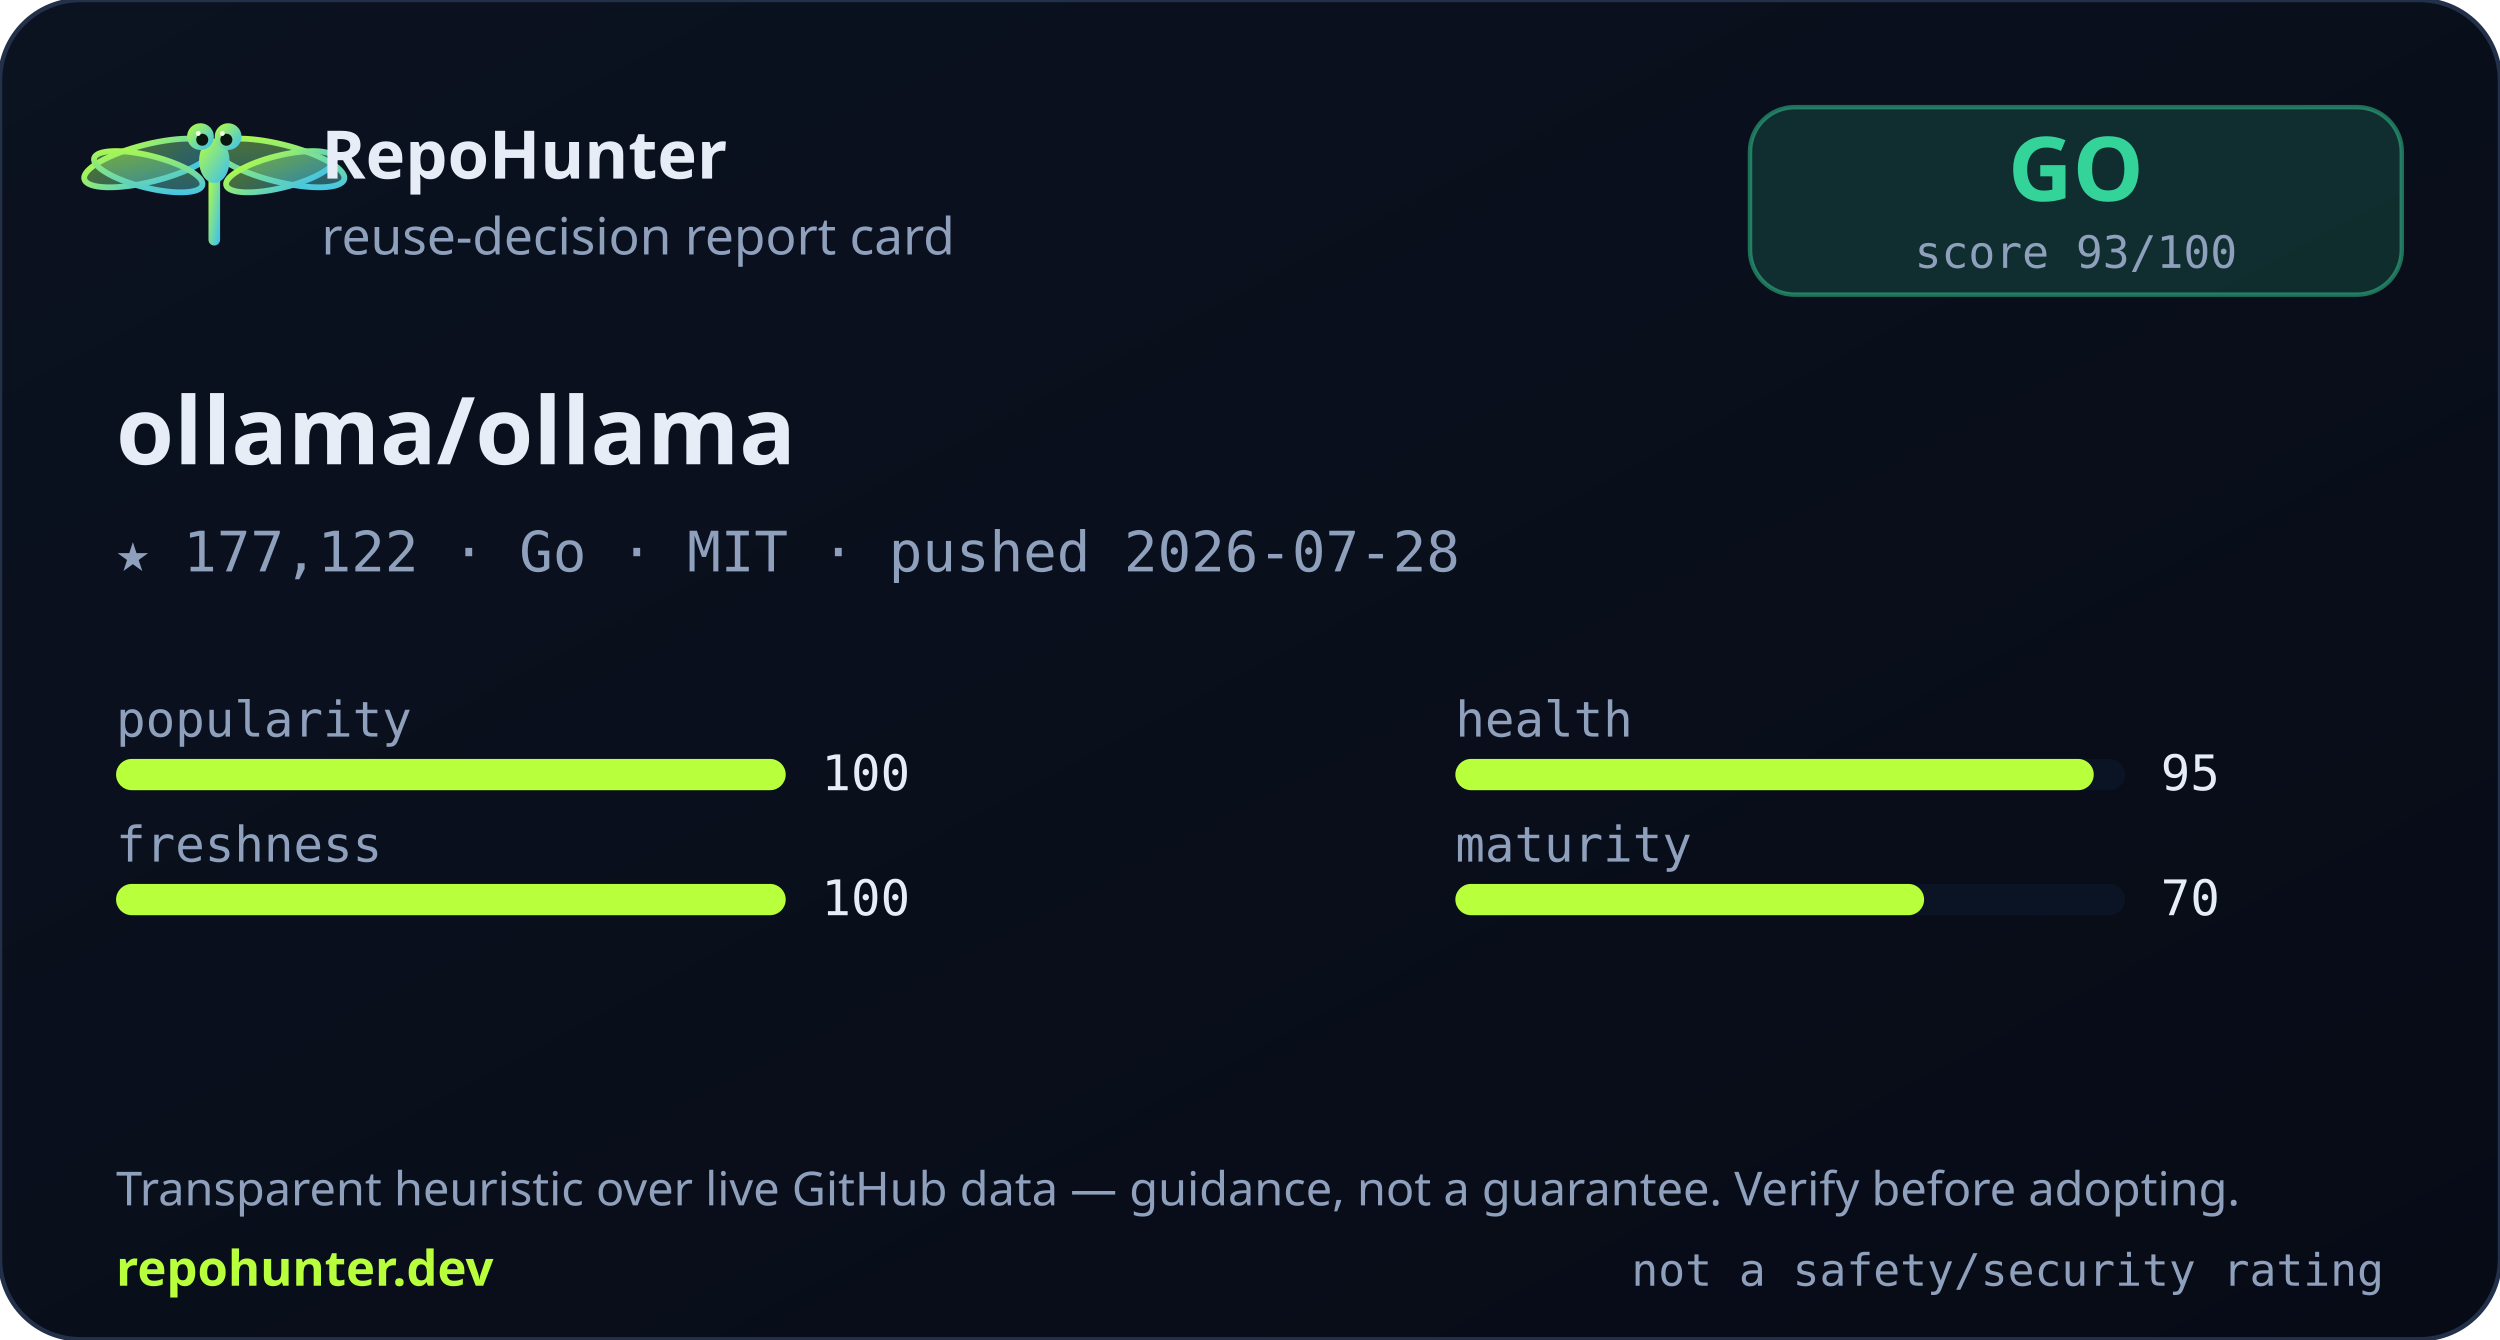
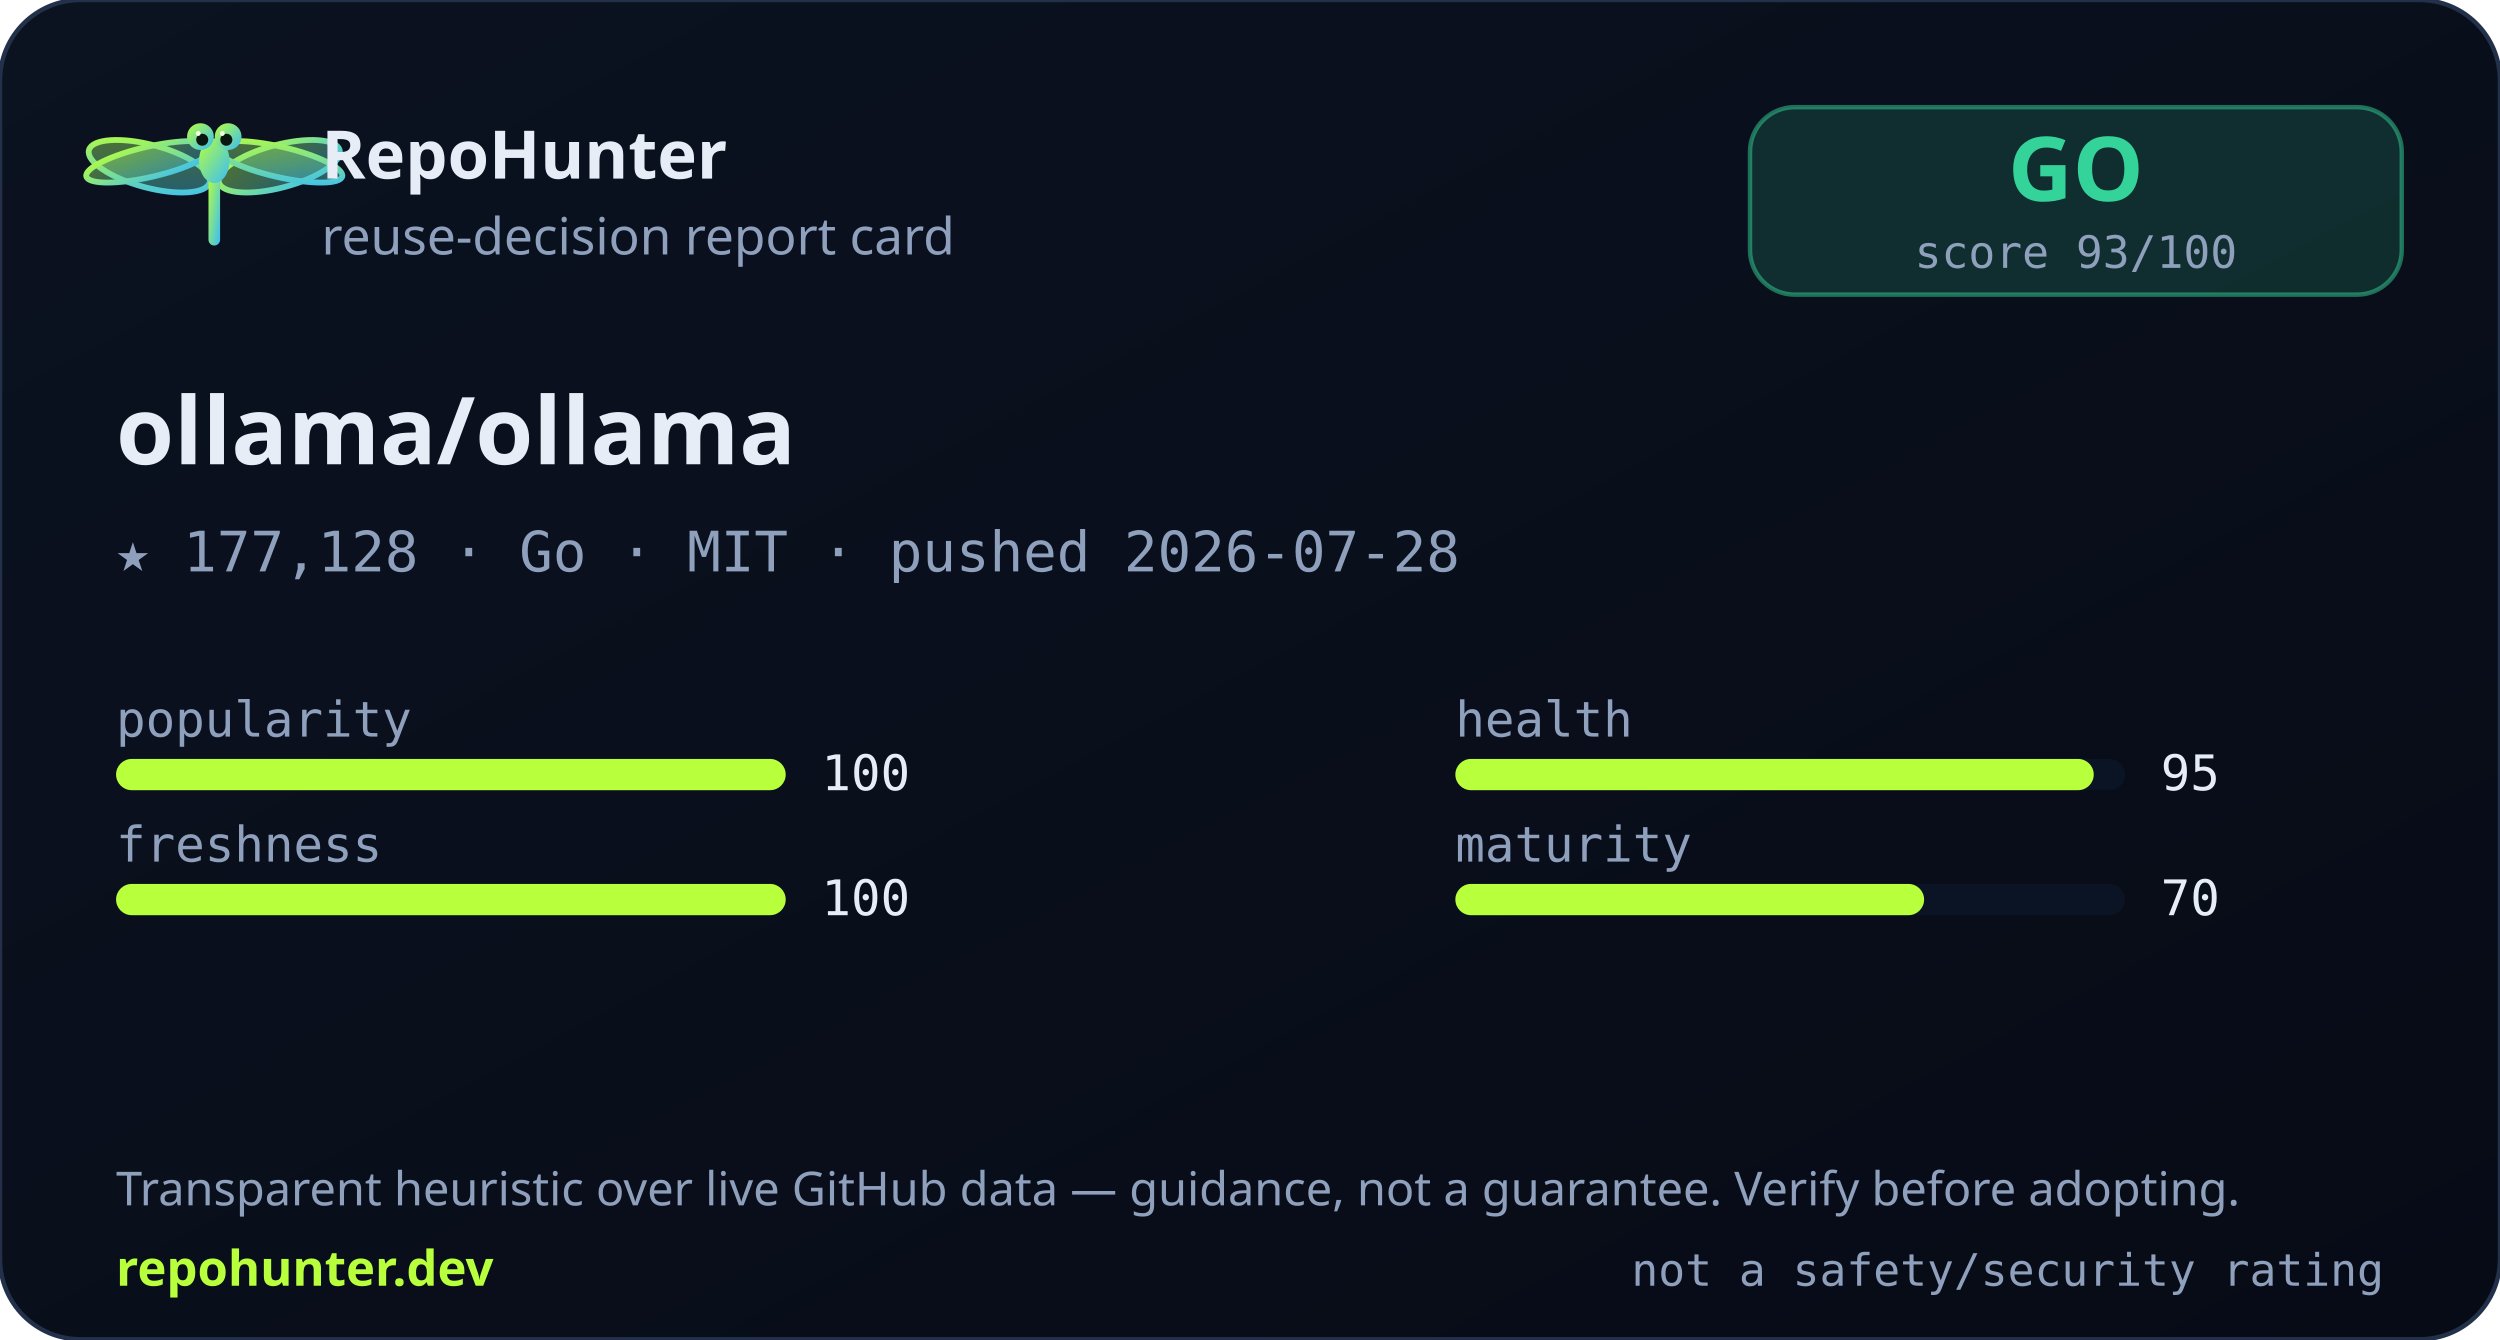
<svg xmlns="http://www.w3.org/2000/svg" width="560" height="300" viewBox="0 0 560 300" role="img" aria-label="RepoHunter report card for ollama/ollama">
  <defs>
    <linearGradient id="bg" x1="0" y1="0" x2="1" y2="1">
      <stop offset="0" stop-color="#0b1220" />
      <stop offset="1" stop-color="#070b16" />
    </linearGradient>
    <linearGradient id="wg" x1="0" y1="0" x2="1" y2="1">
      <stop offset="0" stop-color="#b8ff3c" />
      <stop offset="1" stop-color="#38bdf8" />
    </linearGradient>
  </defs>
  <rect width="560" height="300" rx="18" fill="url(#bg)" stroke="#22304a" />
  <g transform="translate(28,22)">
    <g fill="url(#wg)" fill-opacity=".42" stroke="url(#wg)" stroke-width="1.3">
-       <g transform="rotate(-14 20 15)">
-         <ellipse cx="6" cy="11" rx="15" ry="4.2" />
+       <g transform="rotate(15 20 15)">
+         <ellipse cx="6" cy="19" rx="14" ry="4.8" />
      </g>
-       <g transform="rotate(14 20 15)">
-         <ellipse cx="6" cy="20" rx="12.5" ry="3.6" />
+       <g transform="rotate(-15 20 15)">
+         <ellipse cx="34" cy="19" rx="14" ry="4.8" />
      </g>
-       <g transform="rotate(14 20 15)">
-         <ellipse cx="34" cy="11" rx="15" ry="4.2" />
+       <g transform="rotate(-13 20 15)">
+         <ellipse cx="6" cy="11" rx="14.5" ry="3.4" />
      </g>
-       <g transform="rotate(-14 20 15)">
-         <ellipse cx="34" cy="20" rx="12.5" ry="3.6" />
+       <g transform="rotate(13 20 15)">
+         <ellipse cx="34" cy="11" rx="14.5" ry="3.4" />
      </g>
    </g>
    <rect x="18.7" y="17" width="2.6" height="16" rx="1.3" fill="url(#wg)" />
    <ellipse cx="20" cy="14" rx="3.4" ry="5" fill="url(#wg)" />
    <circle cx="16.9" cy="8.6" r="3" fill="url(#wg)" />
    <circle cx="23.1" cy="8.6" r="3" fill="url(#wg)" />
    <circle cx="17.3" cy="9.3" r="1.35" fill="#0a1710" />
    <circle cx="22.7" cy="9.3" r="1.35" fill="#0a1710" />
    <circle cx="16.4" cy="7.9" r=".55" fill="#f4ffe0" />
    <circle cx="21.8" cy="7.9" r=".55" fill="#f4ffe0" />
  </g>
  <text x="72" y="40" fill="#e6edf7" font-size="15" font-weight="bold" font-family="ui-sans-serif,system-ui,sans-serif">RepoHunter</text>
  <text x="72" y="57" fill="#8fa0bd" font-size="11.5" font-family="ui-sans-serif,system-ui,sans-serif">reuse-decision report card</text>
  <rect x="392" y="24" width="146" height="42" rx="10" fill="#34d399" fill-opacity=".16" stroke="#34d399" stroke-opacity=".5" />
  <text x="465" y="45" fill="#34d399" font-size="20" font-weight="800" text-anchor="middle" font-family="ui-sans-serif,system-ui,sans-serif">GO</text>
  <text x="465" y="60" fill="#8fa0bd" font-size="10" text-anchor="middle" font-family="ui-monospace,monospace">score 93/100</text>
  <text x="26" y="104" fill="#e6edf7" font-size="21" font-weight="bold" font-family="ui-sans-serif,system-ui,sans-serif">ollama/ollama</text>
-   <text x="26" y="128" fill="#8fa0bd" font-size="12.5" font-family="ui-monospace,monospace">★ 177,122   ·   Go   ·   MIT   ·   pushed 2026-07-28</text>
+   <text x="26" y="128" fill="#8fa0bd" font-size="12.5" font-family="ui-monospace,monospace">★ 177,128   ·   Go   ·   MIT   ·   pushed 2026-07-28</text>
  <g transform="translate(26,150)">
    <text x="0" y="15" fill="#8fa0bd" font-size="11" font-family="ui-monospace,monospace">popularity</text>
    <rect x="0" y="20" width="150" height="7" rx="3.5" fill="#0b1424" />
    <rect x="0" y="20" width="150" height="7" rx="3.5" fill="#b8ff3c" />
    <text x="158" y="27" fill="#e6edf7" font-size="11" font-family="ui-monospace,monospace">100</text>
    <text x="0" y="43" fill="#8fa0bd" font-size="11" font-family="ui-monospace,monospace">freshness</text>
    <rect x="0" y="48" width="150" height="7" rx="3.5" fill="#0b1424" />
    <rect x="0" y="48" width="150" height="7" rx="3.5" fill="#b8ff3c" />
    <text x="158" y="55" fill="#e6edf7" font-size="11" font-family="ui-monospace,monospace">100</text>
    <text x="300" y="15" fill="#8fa0bd" font-size="11" font-family="ui-monospace,monospace">health</text>
    <rect x="300" y="20" width="150" height="7" rx="3.5" fill="#0b1424" />
    <rect x="300" y="20" width="143" height="7" rx="3.5" fill="#b8ff3c" />
    <text x="458" y="27" fill="#e6edf7" font-size="11" font-family="ui-monospace,monospace">95</text>
    <text x="300" y="43" fill="#8fa0bd" font-size="11" font-family="ui-monospace,monospace">maturity</text>
    <rect x="300" y="48" width="150" height="7" rx="3.5" fill="#0b1424" />
    <rect x="300" y="48" width="105" height="7" rx="3.5" fill="#b8ff3c" />
    <text x="458" y="55" fill="#e6edf7" font-size="11" font-family="ui-monospace,monospace">70</text>
  </g>
  <text x="26" y="270" fill="#8fa0bd" font-size="10.5" font-family="ui-sans-serif,system-ui,sans-serif">Transparent heuristic over live GitHub data — guidance, not a guarantee. Verify before adopting.</text>
  <text x="26" y="288" fill="#b8ff3c" font-size="11" font-weight="bold" font-family="ui-sans-serif,system-ui,sans-serif">repohunter.dev</text>
  <text x="534" y="288" fill="#8fa0bd" font-size="10" text-anchor="end" font-family="ui-monospace,monospace">not a safety/security rating</text>
</svg>
